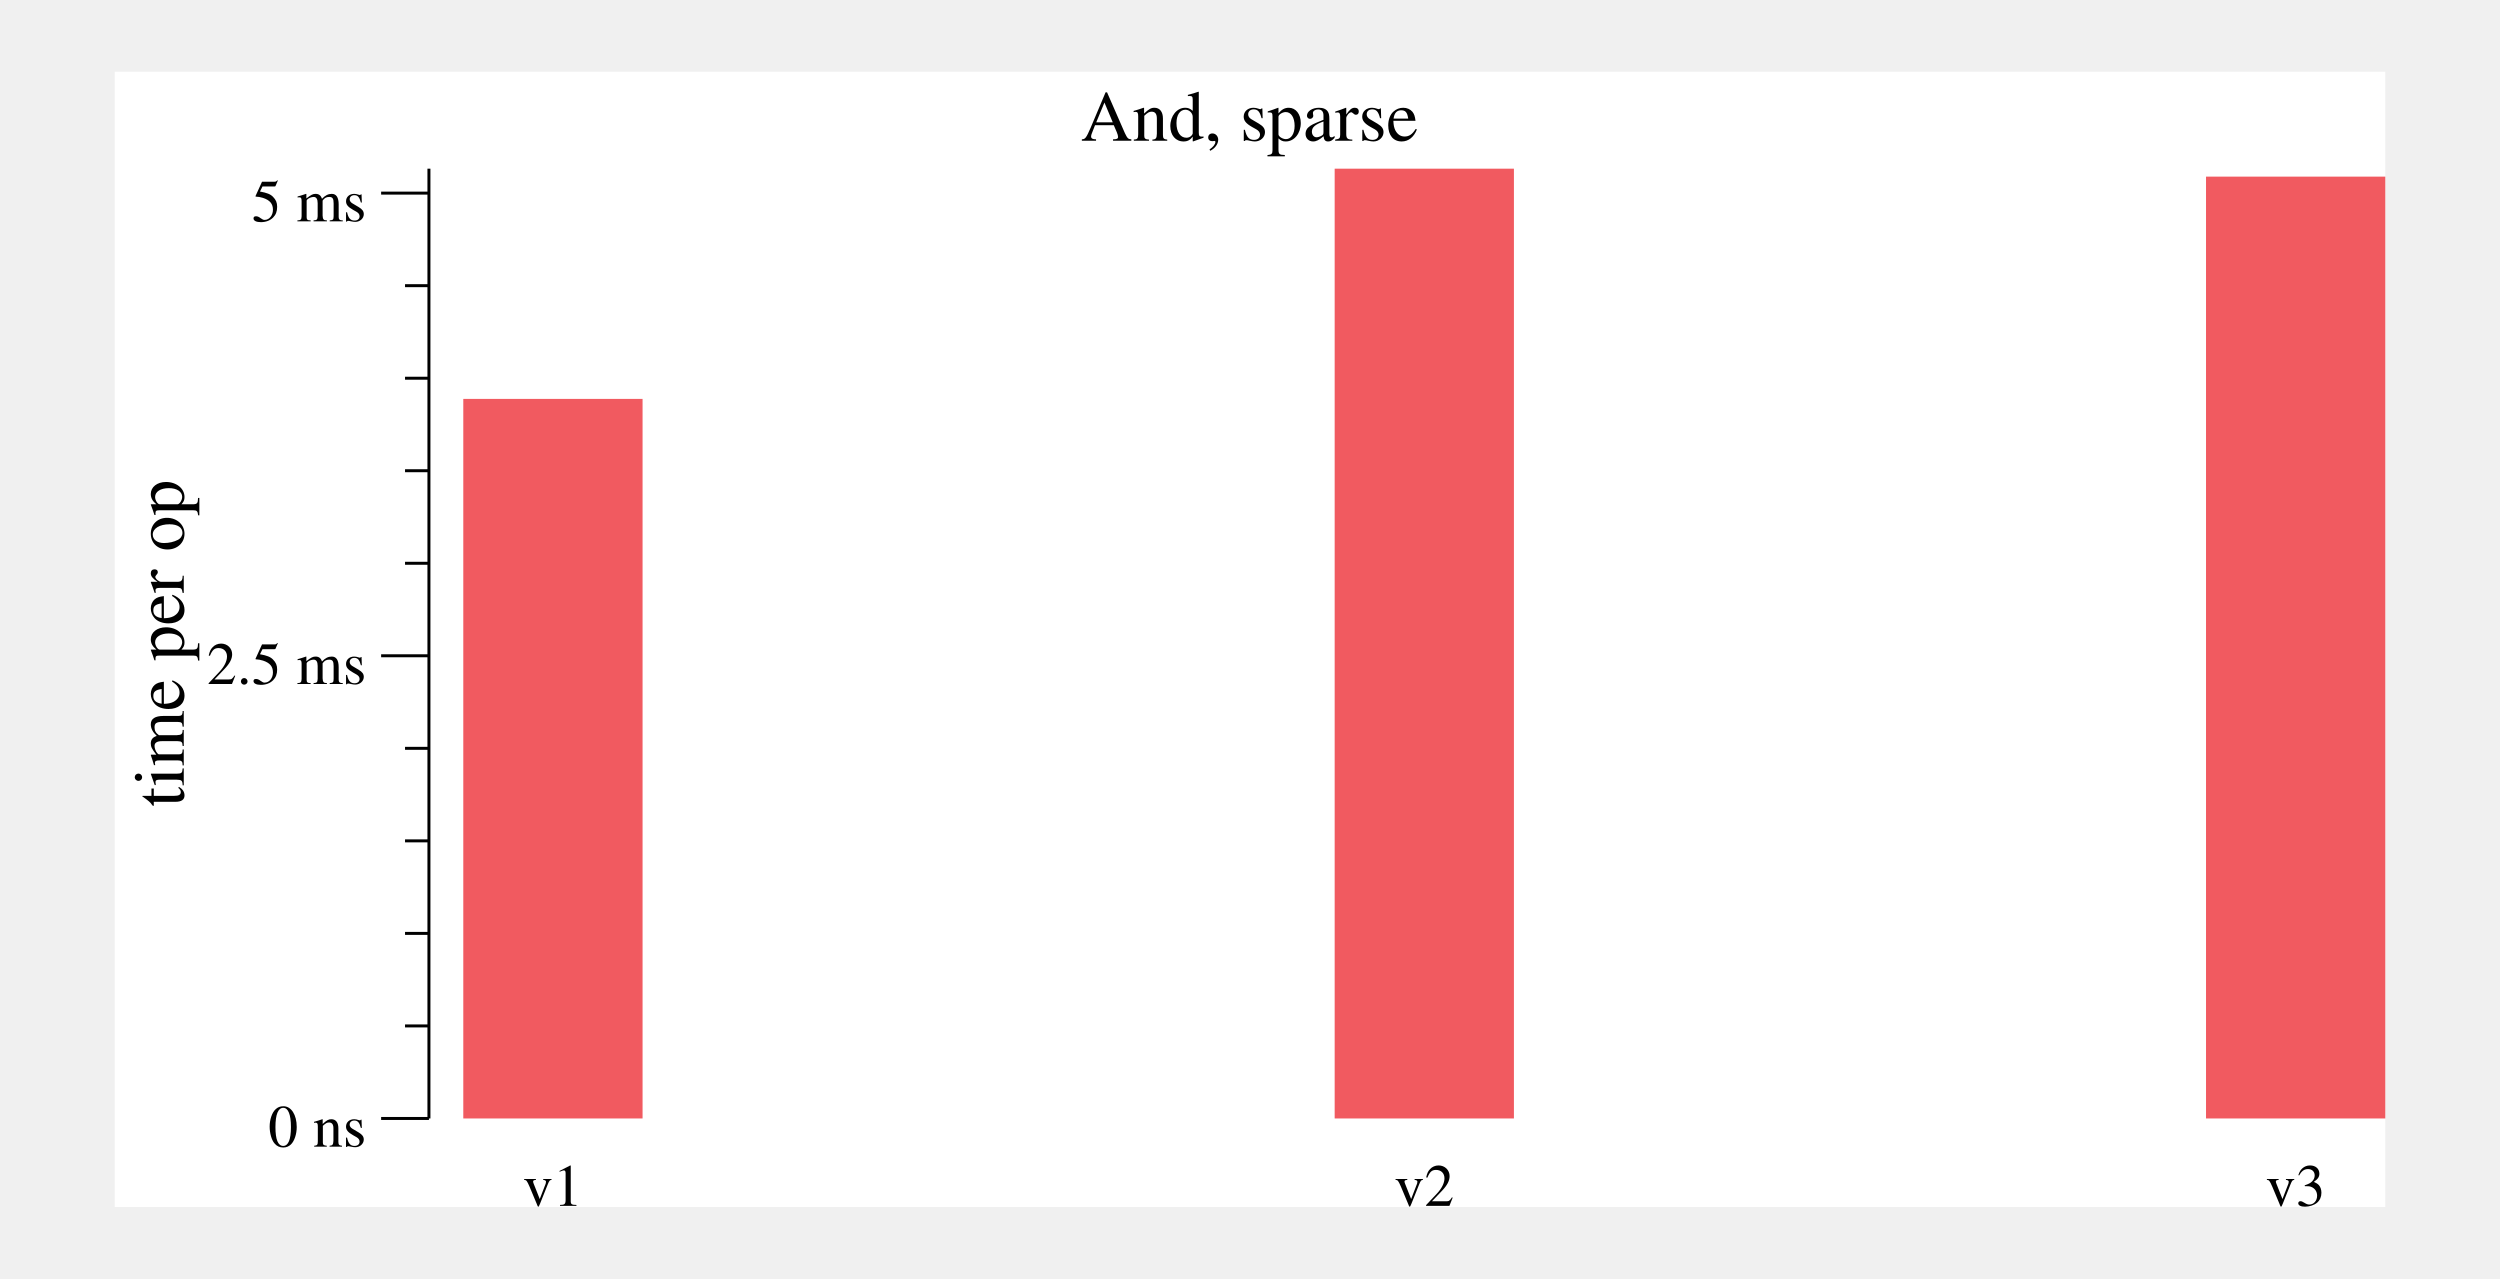
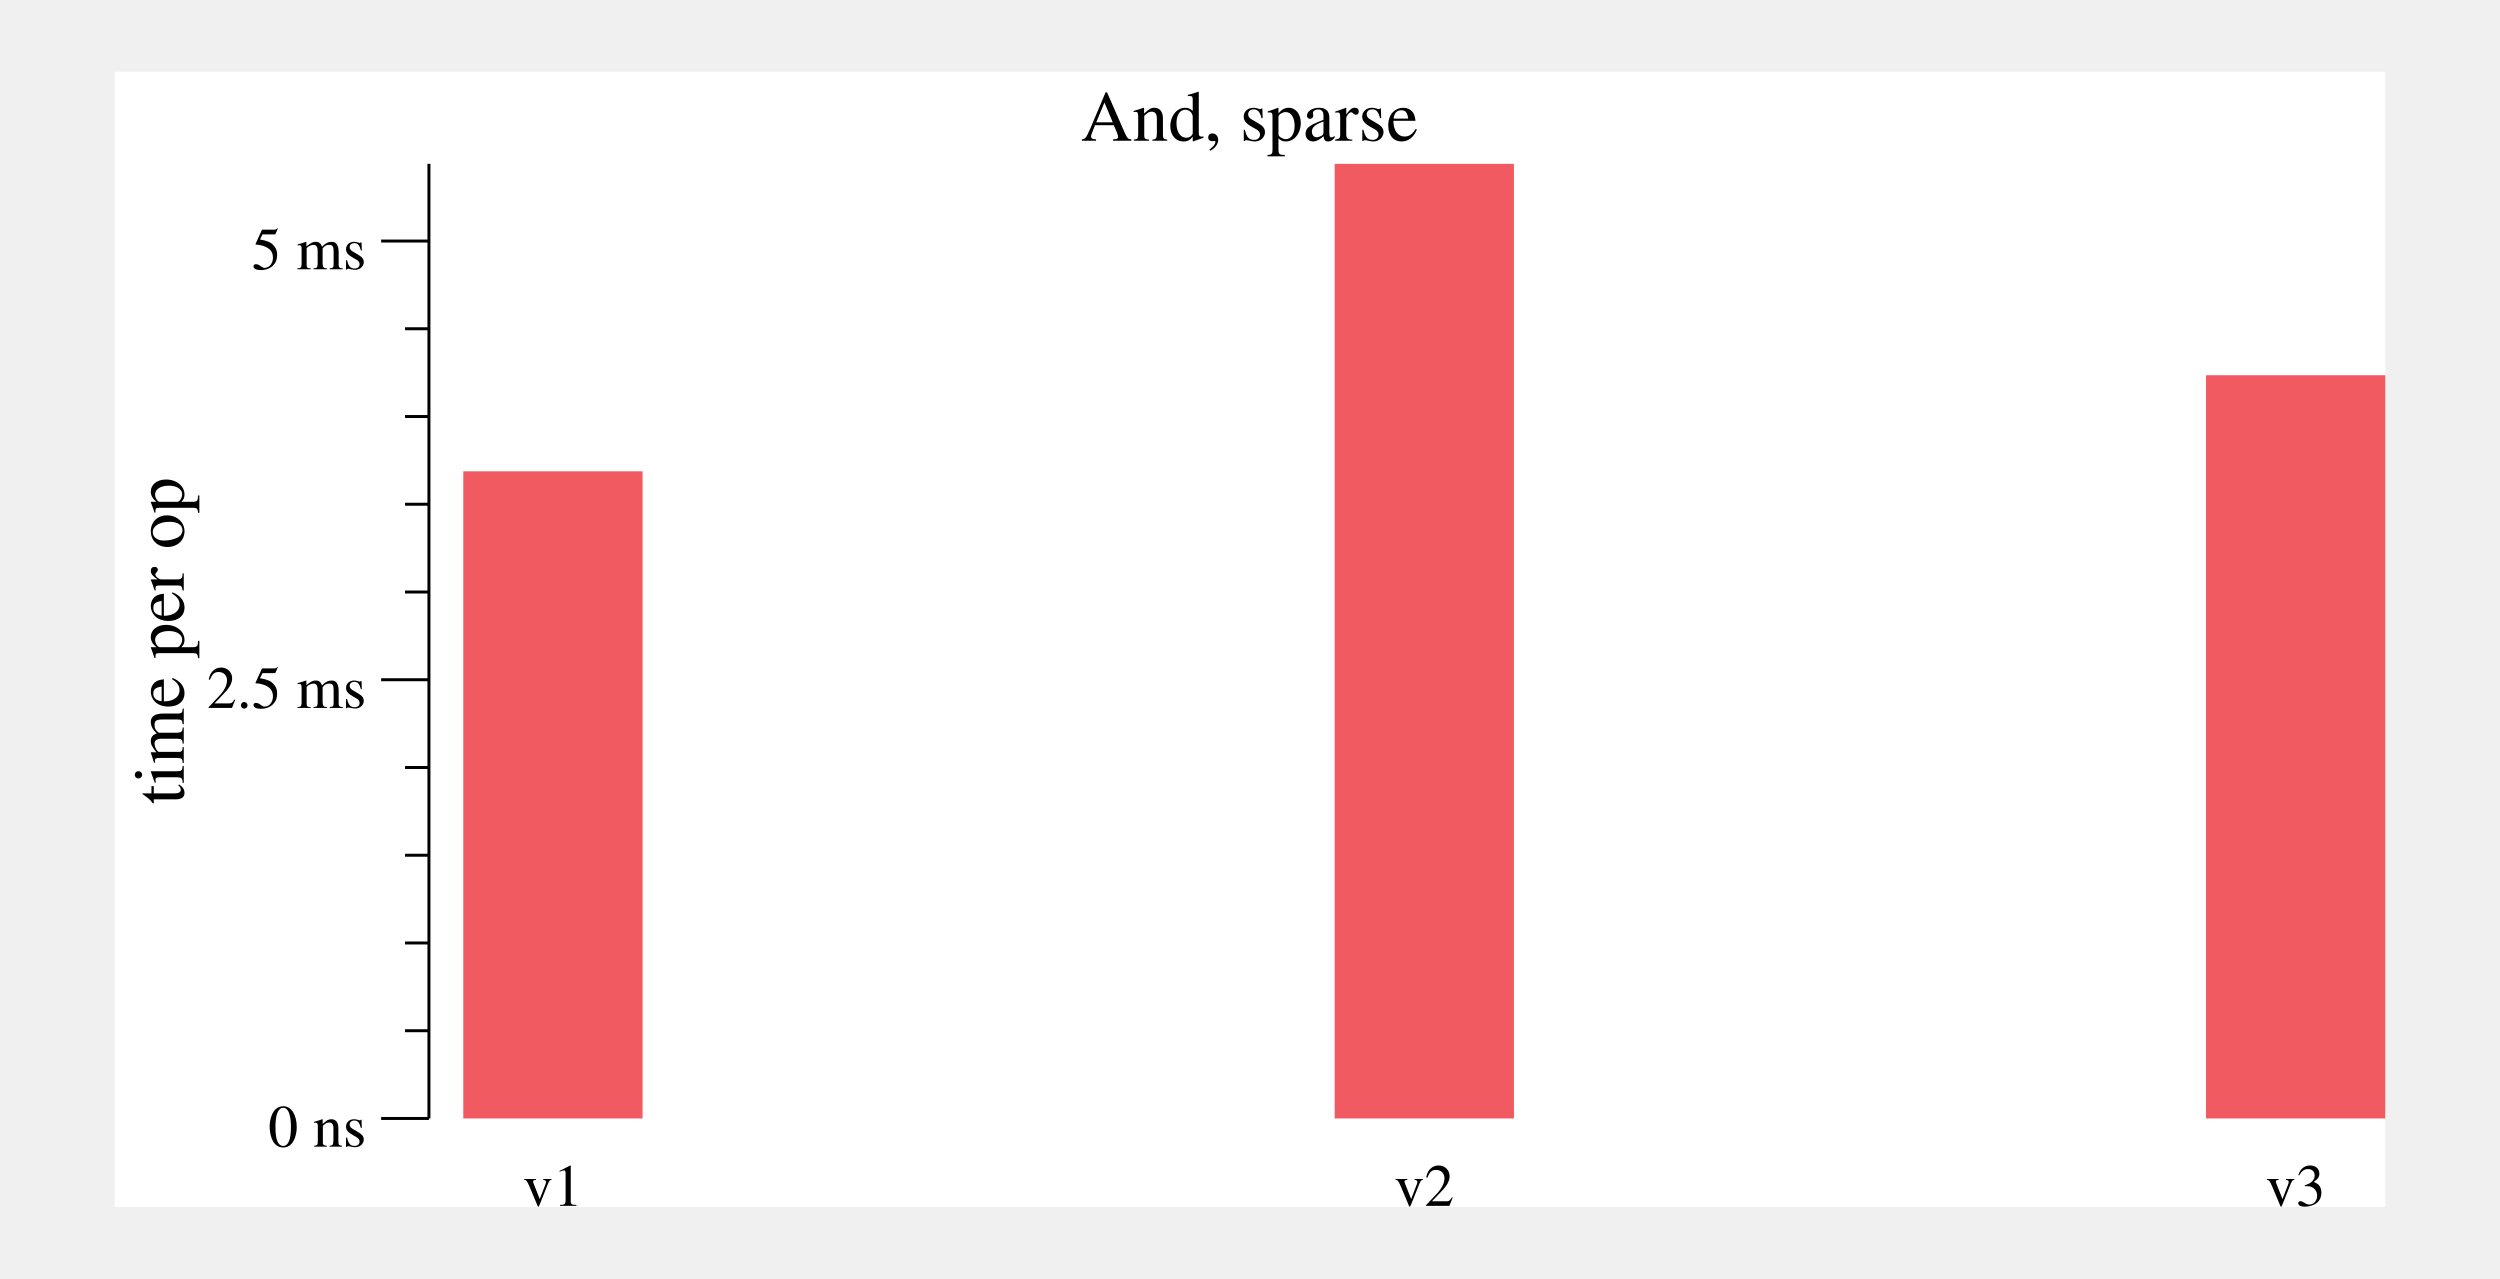
<svg xmlns="http://www.w3.org/2000/svg" width="418.4pt" height="214pt" viewBox="0 0 418.4 214">
  <g transform="scale(1, -1) translate(0, -214)">
    <path d="M19.2,12L399.2,12L399.2,202L19.2,202Z" style="fill:#FFFFFF" />
    <text x="180.87" y="-190.45" transform="scale(1, -1)" style="font-family:Times;font-weight:normal;font-style:normal;font-size:12px">And, sparse</text>
    <text x="87.536" y="-12.186" transform="scale(1, -1)" style="font-family:Times;font-weight:normal;font-style:normal;font-size:10px">v1</text>
    <text x="233.37" y="-12.186" transform="scale(1, -1)" style="font-family:Times;font-weight:normal;font-style:normal;font-size:10px">v2</text>
    <text x="379.2" y="-12.186" transform="scale(1, -1)" style="font-family:Times;font-weight:normal;font-style:normal;font-size:10px">v3</text>
    <g transform="rotate(90)">
-       <text x="78.966" y="30.755" transform="scale(1, -1)" style="font-family:Times;font-weight:normal;font-style:normal;font-size:12px">time per op</text>
+       <text x="79.374" y="30.755" transform="scale(1, -1)" style="font-family:Times;font-weight:normal;font-style:normal;font-size:12px">time per op</text>
    </g>
    <text x="44.894" y="-22.093" transform="scale(1, -1)" style="font-family:Times;font-weight:normal;font-style:normal;font-size:10px">0 ns</text>
-     <text x="34.616" y="-99.524" transform="scale(1, -1)" style="font-family:Times;font-weight:normal;font-style:normal;font-size:10px">2.5 ms</text>
-     <text x="42.116" y="-176.96" transform="scale(1, -1)" style="font-family:Times;font-weight:normal;font-style:normal;font-size:10px">5 ms</text>
+     <text x="34.616" y="-95.515" transform="scale(1, -1)" style="font-family:Times;font-weight:normal;font-style:normal;font-size:10px">2.5 ms</text>
+     <text x="42.116" y="-168.94" transform="scale(1, -1)" style="font-family:Times;font-weight:normal;font-style:normal;font-size:10px">5 ms</text>
    <path d="M63.786,26.814L71.786,26.814" style="fill:none;stroke:#000000;stroke-width:0.5" />
-     <path d="M63.786,104.25L71.786,104.25" style="fill:none;stroke:#000000;stroke-width:0.5" />
-     <path d="M63.786,181.68L71.786,181.68" style="fill:none;stroke:#000000;stroke-width:0.5" />
-     <path d="M67.786,42.301L71.786,42.301" style="fill:none;stroke:#000000;stroke-width:0.5" />
-     <path d="M67.786,57.787L71.786,57.787" style="fill:none;stroke:#000000;stroke-width:0.5" />
-     <path d="M67.786,73.273L71.786,73.273" style="fill:none;stroke:#000000;stroke-width:0.5" />
-     <path d="M67.786,88.759L71.786,88.759" style="fill:none;stroke:#000000;stroke-width:0.5" />
-     <path d="M67.786,119.73L71.786,119.73" style="fill:none;stroke:#000000;stroke-width:0.5" />
-     <path d="M67.786,135.22L71.786,135.22" style="fill:none;stroke:#000000;stroke-width:0.5" />
-     <path d="M67.786,150.7L71.786,150.7" style="fill:none;stroke:#000000;stroke-width:0.5" />
-     <path d="M67.786,166.19L71.786,166.19" style="fill:none;stroke:#000000;stroke-width:0.5" />
-     <path d="M71.786,26.814L71.786,185.77" style="fill:none;stroke:#000000;stroke-width:0.5" />
-     <path d="M77.536,26.814L77.536,147.24L107.54,147.24L107.54,26.814Z" style="fill:#F15A60" />
-     <path d="M223.37,26.814L223.37,185.77L253.37,185.77L253.37,26.814Z" style="fill:#F15A60" />
-     <path d="M369.2,26.814L369.2,184.44L399.2,184.44L399.2,26.814Z" style="fill:#F15A60" />
+     <path d="M63.786,100.24L71.786,100.24" style="fill:none;stroke:#000000;stroke-width:0.5" />
+     <path d="M63.786,173.66L71.786,173.66" style="fill:none;stroke:#000000;stroke-width:0.5" />
+     <path d="M67.786,41.499L71.786,41.499" style="fill:none;stroke:#000000;stroke-width:0.5" />
+     <path d="M67.786,56.183L71.786,56.183" style="fill:none;stroke:#000000;stroke-width:0.5" />
+     <path d="M67.786,70.868L71.786,70.868" style="fill:none;stroke:#000000;stroke-width:0.5" />
+     <path d="M67.786,85.552L71.786,85.552" style="fill:none;stroke:#000000;stroke-width:0.5" />
+     <path d="M67.786,114.92L71.786,114.92" style="fill:none;stroke:#000000;stroke-width:0.5" />
+     <path d="M67.786,129.61L71.786,129.61" style="fill:none;stroke:#000000;stroke-width:0.5" />
+     <path d="M67.786,144.29L71.786,144.29" style="fill:none;stroke:#000000;stroke-width:0.5" />
+     <path d="M67.786,158.98L71.786,158.98" style="fill:none;stroke:#000000;stroke-width:0.5" />
+     <path d="M71.786,26.814L71.786,186.58" style="fill:none;stroke:#000000;stroke-width:0.5" />
+     <path d="M77.536,26.814L77.536,135.12L107.54,135.12L107.54,26.814Z" style="fill:#F15A60" />
+     <path d="M223.37,26.814L223.37,186.58L253.37,186.58L253.37,26.814Z" style="fill:#F15A60" />
+     <path d="M369.2,26.814L369.2,151.2L399.2,151.2L399.2,26.814Z" style="fill:#F15A60" />
  </g>
</svg>
